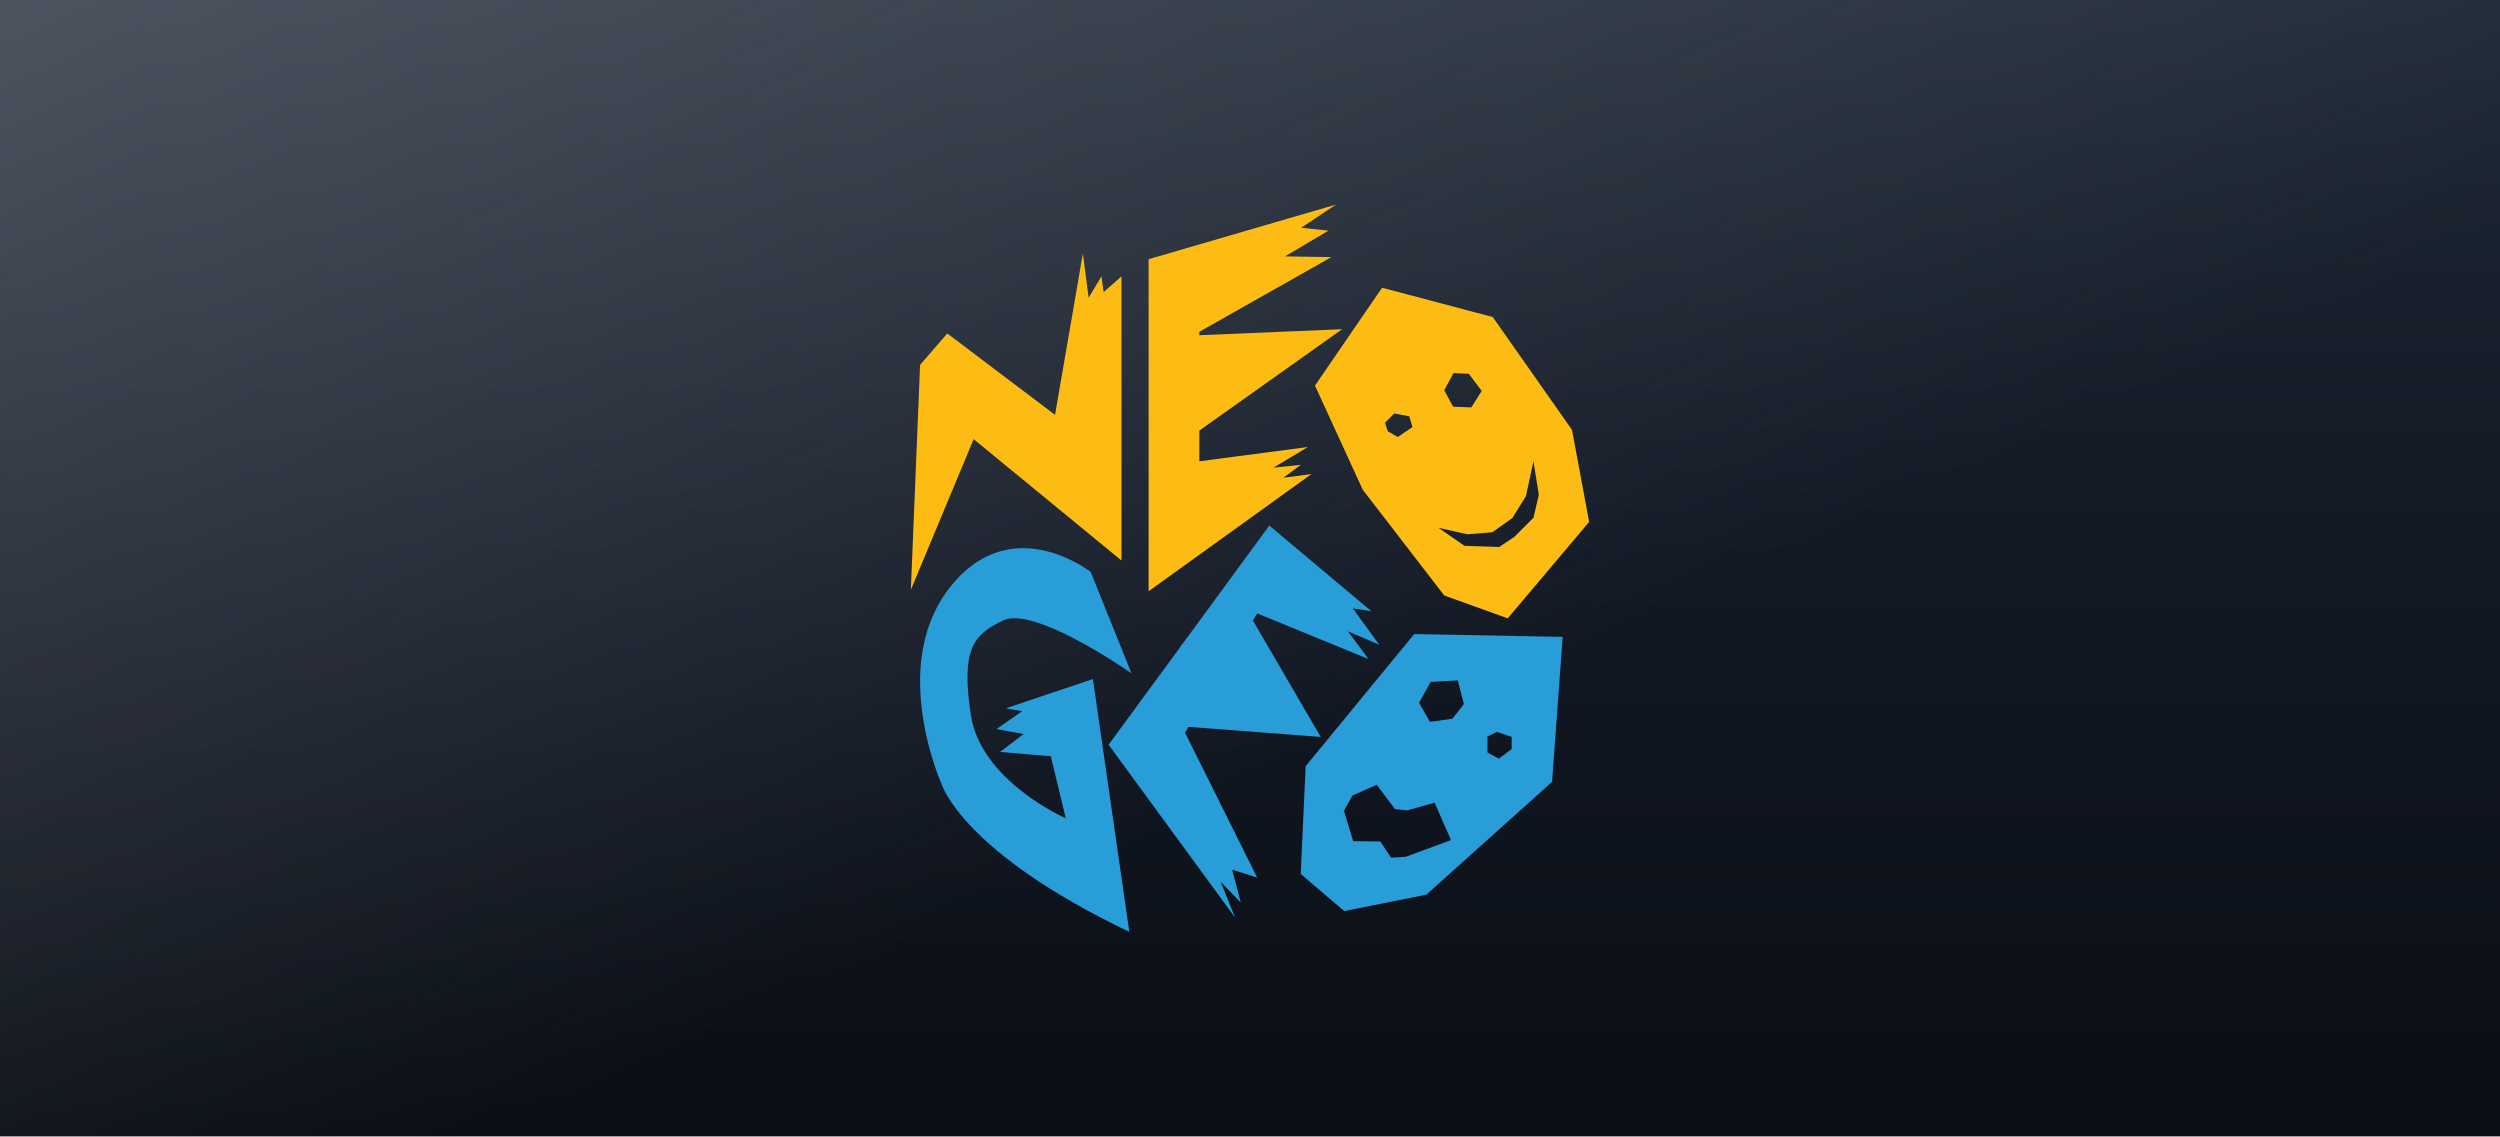
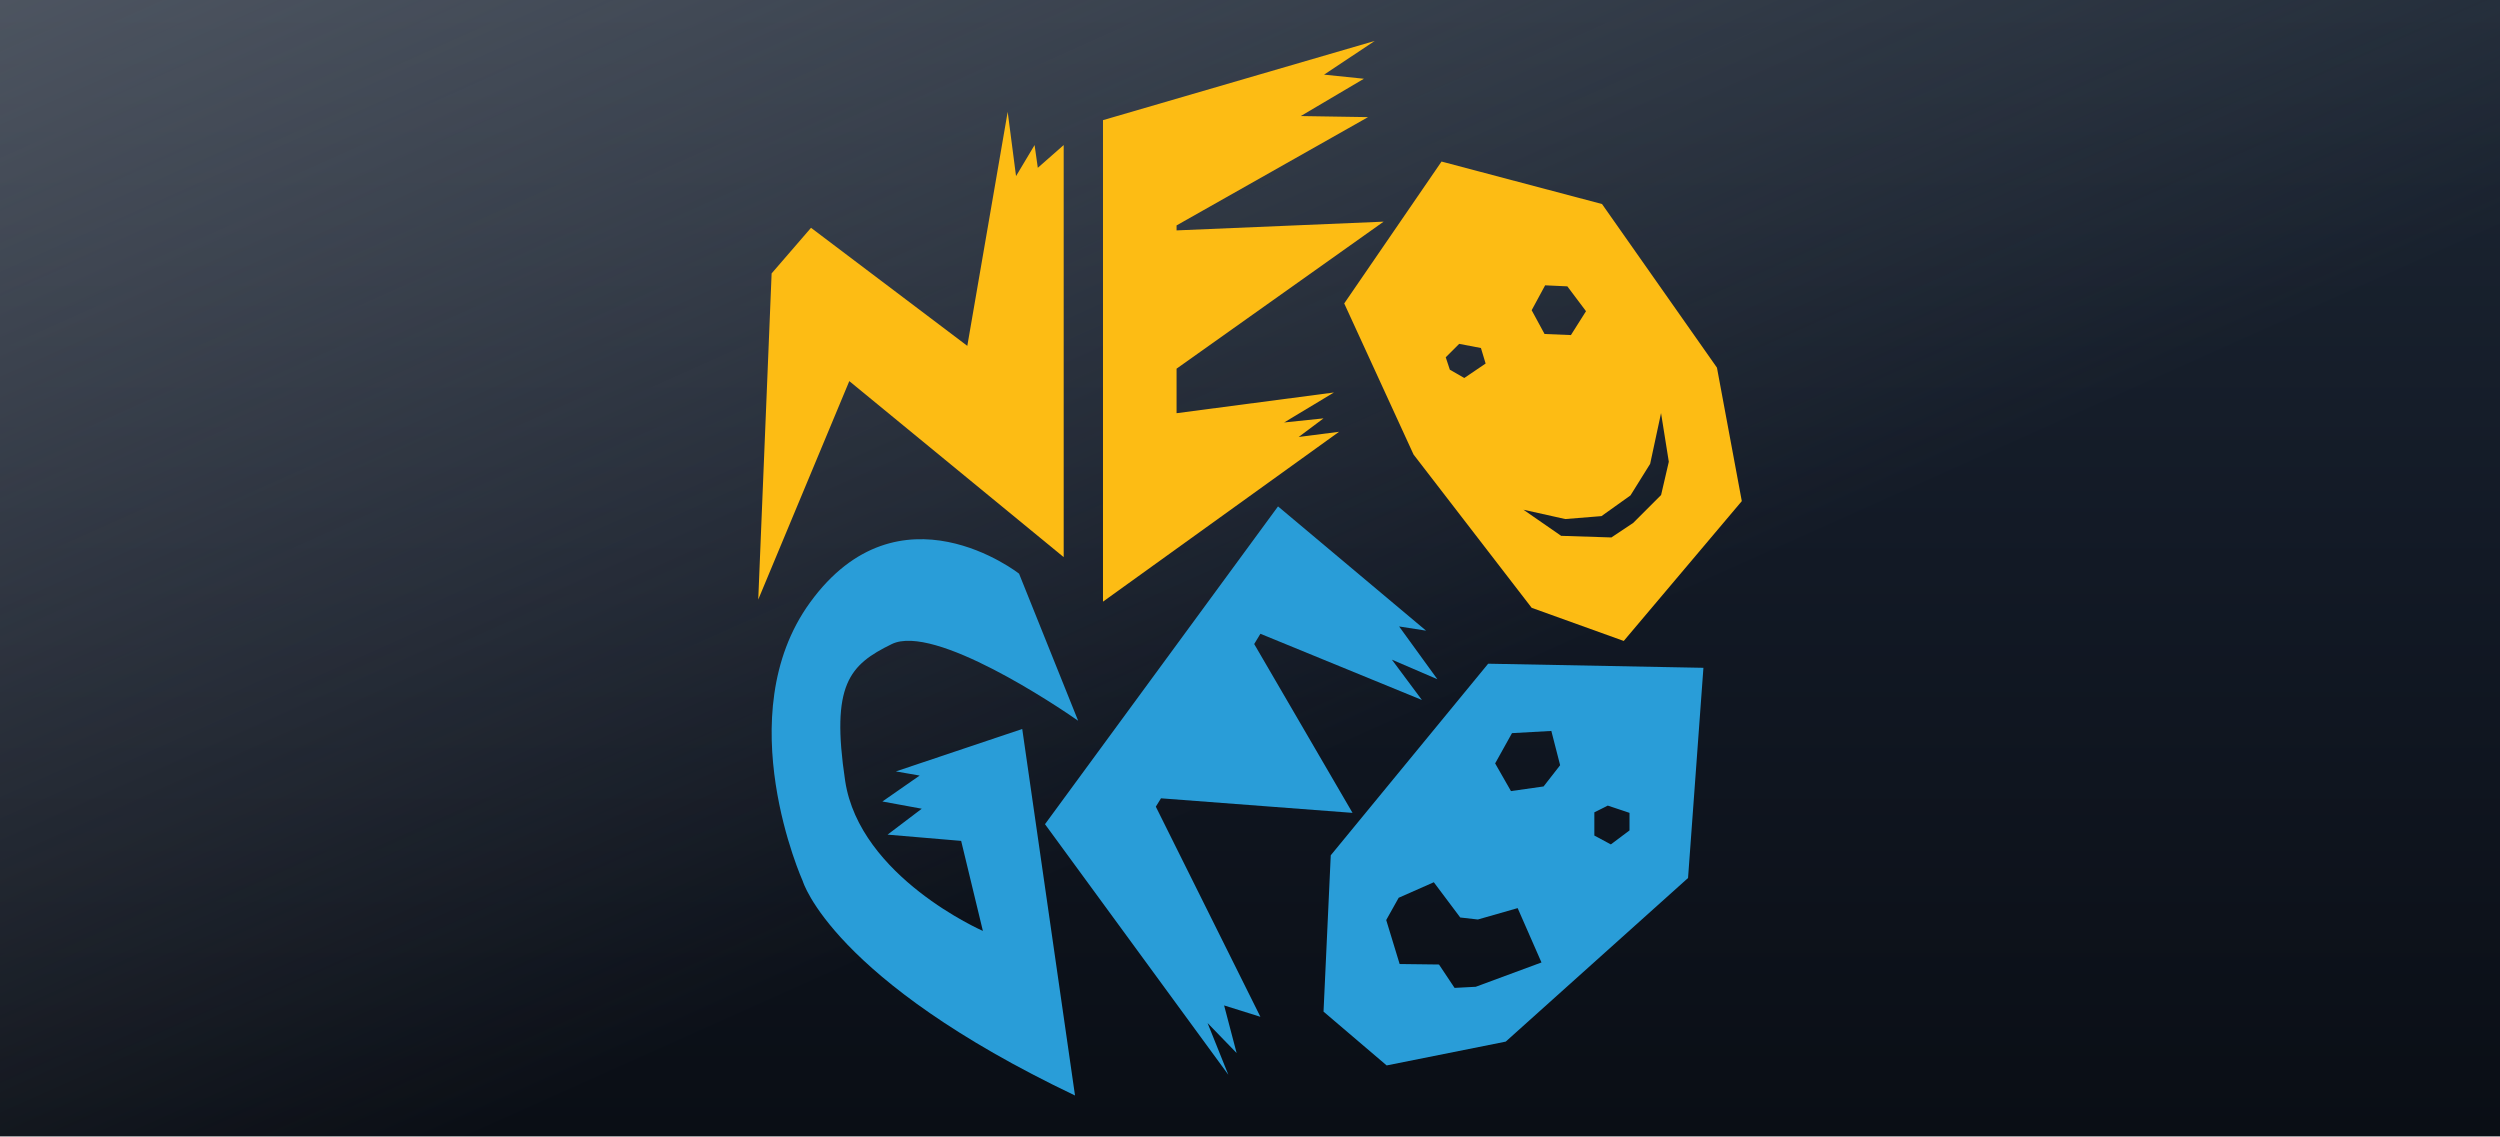
<svg xmlns="http://www.w3.org/2000/svg" viewBox="0 0 440 200" preserveAspectRatio="xMidYMid meet">
  <defs>
    <linearGradient id="base" x1="0" y1="0" x2="0" y2="1">
      <stop offset="0" stop-color="#1d2734" />
      <stop offset="0.5" stop-color="#121925" />
      <stop offset="1" stop-color="#0a0e15" />
    </linearGradient>
    <linearGradient id="bloom" x1="0" y1="0" x2="1" y2="1">
      <stop offset="0" stop-color="#7c818c" stop-opacity="0.50" />
      <stop offset="0.6" stop-color="#7c818c" stop-opacity="0" />
    </linearGradient>
  </defs>
  <rect width="440" height="200" fill="url(#base)" />
  <rect width="440" height="200" fill="url(#bloom)" />
-   <g transform="translate(160.311 36.000) scale(0.05926)">
+   <g transform="translate(133.451 7.200) scale(0.08593)">
    <style type="text/css">
	.st0{fill:#FDBC14;}
	.st1{fill:#299DD8;}
	.st2{fill:#FFFFFF;}
	.st3{fill:#050303;}
	.st4{fill:#231715;}
	.st5{fill:#FAFCFC;}
	.st6{fill:#DCE8EA;}
	.st7{fill:#F91716;}
	.st8{fill:#A39062;}
	.st9{fill:#C2AC6D;}
	.st10{fill:#069ACB;}
	.st11{fill:#49B9C5;}
</style>
    <g>
      <polygon class="st0" points="510.9,145.3 428.2,624.6 108.1,382.8 27.4,476.2 0,1144.2 186.5,696.8 625.6,1057.3 625.6,213.3    572.6,259.9 566,213.3 528,276.9  " />
      <polygon class="st0" points="1262.8,0 706.1,162.3 706.1,1148.5 1189.6,800.6 1106.9,811.2 1157.8,773.1 1077.1,781.5    1179.1,720.1 856.8,762.5 856.8,671.3 1280.9,370.2 856.8,388.1 856.8,377.9 1249,156.1 1111.2,153.9 1240.5,77.5 1158.9,69.1  " />
      <path class="st1" d="M534.2,1091.2c0,0-245.4-193.1-428.3,59.3C-61.6,1381.6,91.2,1721,91.2,1721s59.3,201.4,557.6,439   l-108.1-750.7l-258.8,86.9l48.7,8.5l-76.3,53.1l80.6,14.8l-70,53.1l150.7,12.8l44.5,184.4c0,0-252.3-110.2-282.1-307.4   c-29.6-197.3,8.5-237.6,95.5-280.1c86.9-42.3,339.3,127.4,381.7,157L534.2,1091.2z" />
      <polygon class="st1" points="1064.6,953.4 587.3,1604.3 962.8,2117.5 920.3,2011.6 979.8,2073 954.2,1975.5 1028.5,1998.8    814.3,1568.4 824.9,1551.3 1217.2,1581.1 1015.8,1235.3 1028.5,1214.3 1359.3,1349.9 1297.8,1267.3 1391,1307.4 1312.6,1199.3    1367.8,1207.9  " />
      <path class="st0" d="M1963.6,669.2l-235.4-335.1l-328.7-87l-199.3,290.6l142,309.5l241.9,313.9l188.6,67.9l241.8-286.4   L1963.6,669.2z M1611.7,500.6l45.5,2.1l38.2,50.9l-30.9,48.9l-54-2.2l-26.4-48.7L1611.7,500.6z M1446.1,690.4l-29.6-17l-8.4-25.4   l27.6-27.5l44.5,8.5l9.6,31.8L1446.1,690.4z M1849.2,930.1l-57.2,57.2l-44.6,29.7l-102.9-3.3l-77.3-53.5l85.7,19.1l74.2-6   l59.4-42.4l40.3-64.7l22.3-103.9l15.9,99.7L1849.2,930.1z" />
      <path class="st1" d="M1495,1275.6L1172.6,1668l-14.8,320.2l129.3,110.2l243.9-48.8l373.4-335.1l31.5-430.5L1495,1275.6z    M1469.6,1937.3l-43.4,2.3l-31.9-47.9l-80.6-1l-27.5-90.1l25.5-45.6l72-31.8l54.1,72.2l36.1,4.1l81.5-23.3l48.8,111.3   L1469.6,1937.3z M1608.5,1527l-66.8,9.5l-32.4-56.7l34.5-62l80.6-4.5l18,70.2L1608.5,1527z M1784.4,1617.1l-38.1,28.6l-33.8-18.1   V1580l27.5-13.8l44.5,14.9V1617.1z" />
    </g>
  </g>
</svg>
